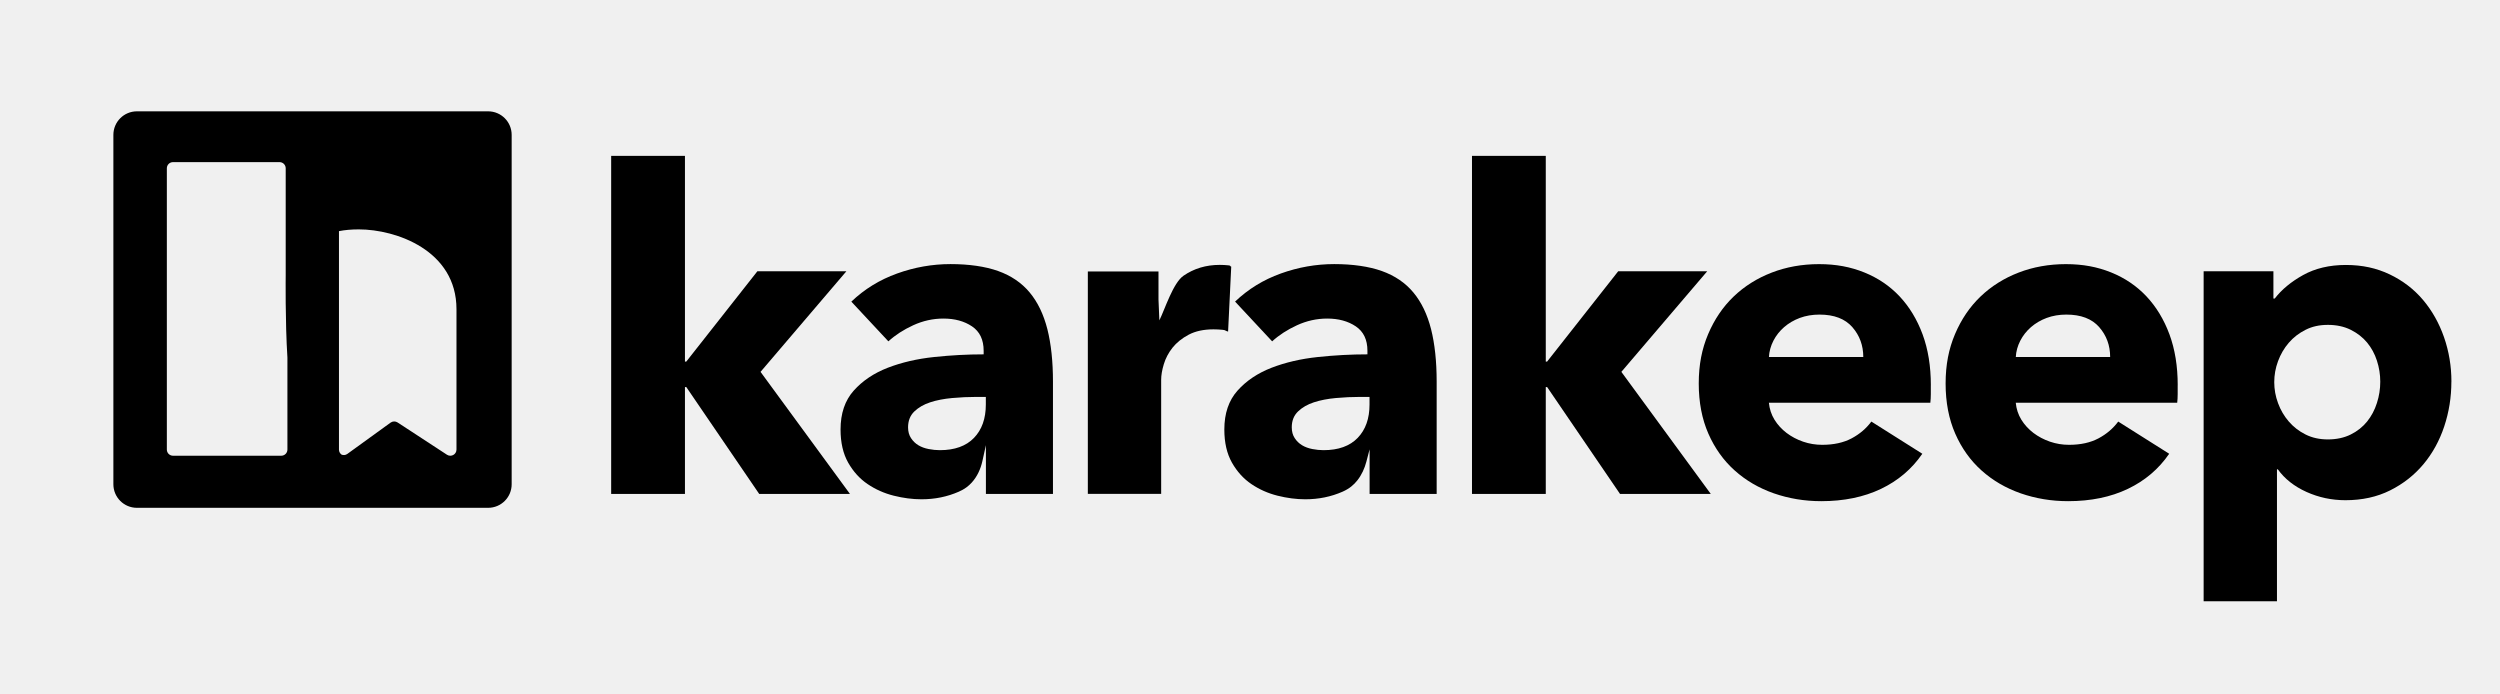
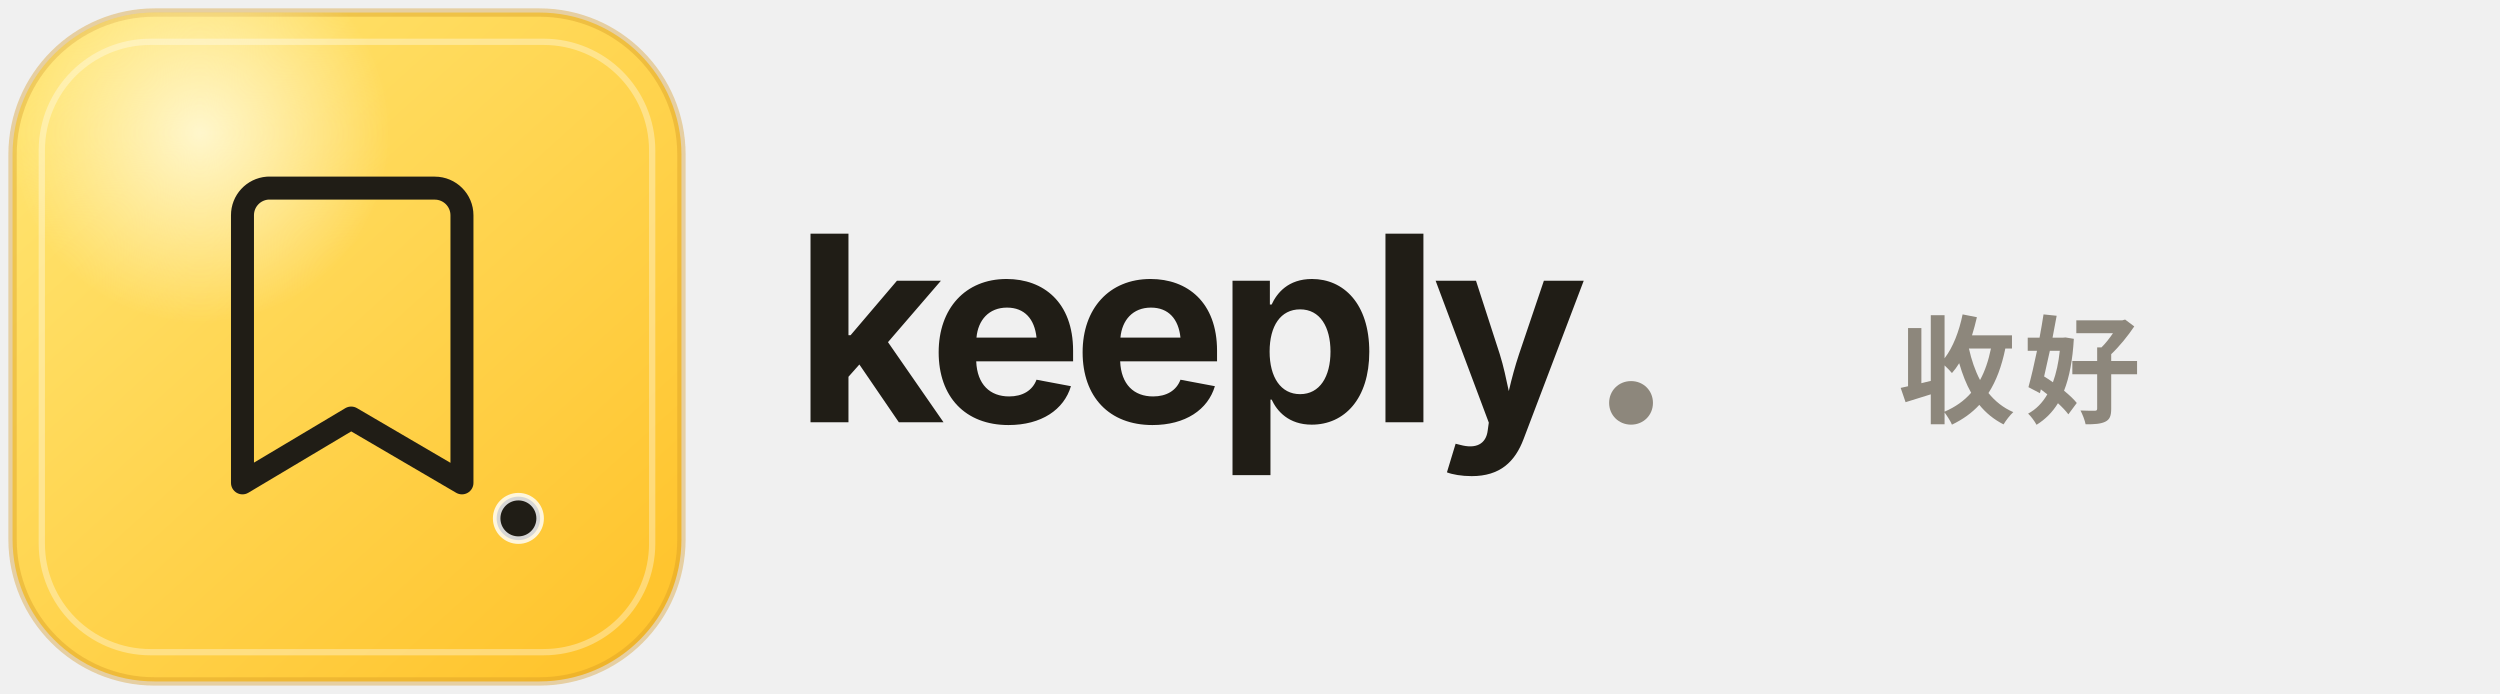
- <svg xmlns="http://www.w3.org/2000/svg" width="100%" height="100%" viewBox="0 0 598 166" version="1.1" xml:space="preserve" style="fill-rule:evenodd;clip-rule:evenodd;stroke-linejoin:round;stroke-miterlimit:2;">
-   <path d="M116.76,26.63L32.75,26.63C29.64,26.63 27.12,29.15 27.12,32.26L27.12,115.84C27.12,118.95 29.64,121.47 32.75,121.47L116.76,121.47C119.87,121.47 122.39,118.95 122.39,115.84L122.39,32.26C122.39,29.15 119.87,26.63 116.76,26.63ZM68.75,107.54C68.75,108.35 68.09,109.01 67.28,109.01L41.38,109.01C40.57,109.01 39.91,108.35 39.91,107.54L39.91,40.25C39.91,39.44 40.57,38.78 41.38,38.78L66.87,38.78C67.68,38.78 68.34,39.44 68.34,40.25L68.34,65.86C68.34,65.86 68.2,76.88 68.75,85.53L68.75,107.54ZM109.19,107.54C109.19,108.71 107.89,109.41 106.91,108.77L95.1,101.05C94.59,100.72 93.93,100.73 93.43,101.09L83.08,108.58C82.65,108.89 82.14,108.92 81.71,108.75C81.33,108.48 81.08,108.05 81.08,107.55L81.08,55.29C82.48,55.01 84.04,54.87 85.84,54.87C94.69,54.87 109.19,59.86 109.19,73.96L109.19,107.54Z" style="fill-rule:nonzero;" />
-   <g transform="matrix(1,0,0,1,9,0)">
-     <path d="M194.31,118.15L172.6,118.15L155.16,92.58L154.84,92.58L154.84,118.15L137.19,118.15L137.19,37.28L154.84,37.28L154.84,86.49L155.16,86.49L172.17,64.88L193.46,64.88L172.92,88.95L194.31,118.15Z" style="fill-rule:nonzero;" />
-     <path d="M194.63,72.16C197.77,69.16 201.42,66.92 205.59,65.42C209.76,63.92 214.02,63.17 218.37,63.17C222.72,63.17 226.66,63.72 229.76,64.83C232.86,65.94 235.38,67.65 237.3,69.96C239.23,72.28 240.63,75.2 241.53,78.73C242.42,82.26 242.87,86.45 242.87,91.3L242.87,118.15L226.83,118.15L226.83,106.48L225.99,110.29C225.57,112.18 224.75,113.99 223.45,115.42C222.67,116.28 221.73,117.01 220.35,117.61C217.6,118.82 214.63,119.43 211.42,119.43C209.28,119.43 207.07,119.14 204.79,118.57C202.51,118 200.42,117.07 198.53,115.79C196.64,114.51 195.09,112.79 193.88,110.66C192.67,108.52 192.06,105.88 192.06,102.74C192.06,98.89 193.11,95.79 195.22,93.43C197.32,91.08 200.03,89.26 203.35,87.97C206.67,86.69 210.36,85.83 214.42,85.4C218.49,84.97 222.44,84.76 226.29,84.76L226.29,83.9C226.29,81.26 225.36,79.32 223.51,78.07C221.65,76.82 219.37,76.2 216.66,76.2C214.16,76.2 211.76,76.74 209.44,77.8C207.12,78.87 205.14,80.15 203.5,81.65L194.62,72.13L194.63,72.16ZM226.83,94.94L224.58,94.94C222.66,94.94 220.71,95.03 218.75,95.21C216.79,95.39 215.04,95.73 213.51,96.23C211.98,96.73 210.71,97.46 209.71,98.42C208.71,99.38 208.21,100.65 208.21,102.22C208.21,103.22 208.44,104.08 208.91,104.79C209.37,105.5 209.96,106.07 210.67,106.5C211.38,106.93 212.2,107.23 213.13,107.41C214.06,107.59 214.95,107.68 215.8,107.68C219.37,107.68 222.09,106.7 223.98,104.74C225.87,102.78 226.81,100.12 226.81,96.77L226.81,94.95L226.83,94.94Z" style="fill-rule:nonzero;" />
-     <path d="M284.76,79.32C283.97,79.11 284.21,78.96 283.46,78.89C282.71,78.82 281.98,78.78 281.27,78.78C278.92,78.78 276.94,79.21 275.33,80.06C273.73,80.91 272.44,81.95 271.48,83.15C270.52,84.36 269.82,85.68 269.39,87.1C268.96,88.52 268.75,89.77 268.75,90.83L268.75,118.14L251.21,118.14L251.21,64.93L268.11,64.93L268.11,71.63L268.32,76.63C269.67,73.9 271.6,67.68 274.1,65.95C276.6,64.23 279.48,63.36 282.76,63.36C283.47,63.36 284.17,63.4 284.85,63.47C285.53,63.54 285.08,63.65 285.51,63.79L284.76,79.3L284.76,79.32Z" style="fill-rule:nonzero;" />
-     <path d="M286.41,72.16C289.55,69.16 293.2,66.92 297.37,65.42C301.54,63.92 305.8,63.17 310.15,63.17C314.5,63.17 318.44,63.72 321.54,64.83C324.64,65.94 327.16,67.65 329.08,69.96C331.01,72.28 332.41,75.2 333.31,78.73C334.2,82.26 334.65,86.45 334.65,91.3L334.65,118.15L318.61,118.15L318.61,107.48L317.83,110.45C317.41,112.05 316.71,113.59 315.69,114.89C314.83,115.98 313.79,116.88 312.15,117.61C309.4,118.82 306.43,119.43 303.22,119.43C301.08,119.43 298.87,119.14 296.59,118.57C294.31,118 292.22,117.07 290.33,115.79C288.44,114.51 286.89,112.79 285.68,110.66C284.47,108.52 283.86,105.88 283.86,102.74C283.86,98.89 284.91,95.79 287.02,93.43C289.12,91.08 291.83,89.26 295.15,87.97C298.47,86.69 302.16,85.83 306.22,85.4C310.29,84.97 314.24,84.76 318.09,84.76L318.09,83.9C318.09,81.26 317.16,79.32 315.31,78.07C313.45,76.82 311.17,76.2 308.46,76.2C305.96,76.2 303.56,76.74 301.24,77.8C298.92,78.87 296.94,80.15 295.3,81.65L286.42,72.13L286.41,72.16ZM318.61,94.94L316.36,94.94C314.44,94.94 312.49,95.03 310.53,95.21C308.57,95.39 306.82,95.73 305.29,96.23C303.76,96.73 302.49,97.46 301.49,98.42C300.49,99.38 299.99,100.65 299.99,102.22C299.99,103.22 300.22,104.08 300.69,104.79C301.15,105.5 301.74,106.07 302.45,106.5C303.16,106.93 303.98,107.23 304.91,107.41C305.84,107.59 306.73,107.68 307.58,107.68C311.15,107.68 313.87,106.7 315.76,104.74C317.65,102.78 318.59,100.12 318.59,96.77L318.59,94.95L318.61,94.94Z" style="fill-rule:nonzero;" />
-     <path d="M400.22,118.15L378.51,118.15L361.07,92.58L360.75,92.58L360.75,118.15L343.1,118.15L343.1,37.28L360.75,37.28L360.75,86.49L361.07,86.49L378.08,64.88L399.37,64.88L378.83,88.95L400.22,118.15Z" style="fill-rule:nonzero;" />
-     <path d="M452.85,92.16L452.85,94.3C452.85,95.01 452.81,95.69 452.74,96.33L414.12,96.33C414.26,97.83 414.71,99.18 415.46,100.4C416.21,101.61 417.17,102.66 418.35,103.56C419.53,104.45 420.85,105.15 422.31,105.65C423.77,106.15 425.29,106.4 426.86,106.4C429.64,106.4 431.99,105.88 433.92,104.85C435.85,103.82 437.41,102.48 438.63,100.84L450.82,108.54C448.32,112.18 445.03,114.98 440.93,116.94C436.83,118.9 432.07,119.88 426.65,119.88C422.66,119.88 418.88,119.25 415.31,118.01C411.74,116.76 408.62,114.94 405.95,112.55C403.28,110.16 401.17,107.22 399.64,103.72C398.11,100.23 397.34,96.23 397.34,91.74C397.34,87.25 398.09,83.45 399.59,79.92C401.09,76.39 403.12,73.39 405.69,70.93C408.26,68.47 411.29,66.56 414.78,65.21C418.27,63.86 422.05,63.18 426.12,63.18C430.19,63.18 433.64,63.84 436.92,65.16C440.2,66.48 443.02,68.39 445.37,70.88C447.72,73.38 449.56,76.41 450.88,79.97C452.2,83.54 452.86,87.6 452.86,92.16L452.85,92.16ZM436.7,85.42C436.7,82.64 435.83,80.25 434.08,78.25C432.33,76.25 429.71,75.25 426.22,75.25C424.51,75.25 422.94,75.52 421.51,76.05C420.08,76.58 418.84,77.32 417.77,78.24C416.7,79.17 415.84,80.26 415.2,81.5C414.56,82.75 414.2,84.05 414.13,85.4L436.7,85.4L436.7,85.42Z" style="fill-rule:nonzero;" />
-     <path d="M511.9,92.16L511.9,94.3C511.9,95.01 511.86,95.69 511.79,96.33L473.17,96.33C473.31,97.83 473.76,99.18 474.51,100.4C475.26,101.61 476.22,102.66 477.4,103.56C478.58,104.45 479.9,105.15 481.36,105.65C482.82,106.15 484.34,106.4 485.91,106.4C488.69,106.4 491.04,105.88 492.97,104.85C494.9,103.82 496.46,102.48 497.68,100.84L509.87,108.54C507.37,112.18 504.08,114.98 499.98,116.94C495.88,118.9 491.12,119.88 485.7,119.88C481.71,119.88 477.93,119.25 474.36,118.01C470.79,116.76 467.67,114.94 465,112.55C462.33,110.16 460.22,107.22 458.69,103.72C457.16,100.23 456.39,96.23 456.39,91.74C456.39,87.25 457.14,83.45 458.64,79.92C460.14,76.39 462.17,73.39 464.74,70.93C467.31,68.47 470.34,66.56 473.83,65.21C477.32,63.86 481.1,63.18 485.17,63.18C489.24,63.18 492.69,63.84 495.97,65.16C499.25,66.48 502.07,68.39 504.42,70.88C506.77,73.38 508.61,76.41 509.93,79.97C511.25,83.54 511.91,87.6 511.91,92.16L511.9,92.16ZM495.75,85.42C495.75,82.64 494.88,80.25 493.13,78.25C491.38,76.25 488.76,75.25 485.27,75.25C483.56,75.25 481.99,75.52 480.56,76.05C479.13,76.58 477.89,77.32 476.82,78.24C475.75,79.17 474.89,80.26 474.25,81.5C473.61,82.75 473.25,84.05 473.18,85.4L495.75,85.4L495.75,85.42Z" style="fill-rule:nonzero;" />
-     <path d="M577.37,91.3C577.37,95.01 576.8,98.57 575.66,102C574.52,105.42 572.86,108.44 570.69,111.04C568.51,113.64 565.86,115.73 562.72,117.3C559.58,118.87 556.02,119.65 552.02,119.65C548.74,119.65 545.64,118.99 542.71,117.67C539.79,116.35 537.5,114.55 535.86,112.27L535.65,112.27L535.65,143.83L518.11,143.83L518.11,64.88L534.8,64.88L534.8,71.41L535.12,71.41C536.76,69.27 539.02,67.4 541.91,65.79C544.8,64.19 548.2,63.38 552.13,63.38C556.06,63.38 559.47,64.13 562.61,65.63C565.75,67.13 568.4,69.16 570.58,71.73C572.75,74.3 574.43,77.28 575.61,80.66C576.79,84.05 577.38,87.6 577.38,91.3L577.37,91.3ZM560.36,91.3C560.36,89.59 560.09,87.91 559.56,86.27C559.03,84.63 558.24,83.19 557.21,81.94C556.17,80.69 554.87,79.68 553.3,78.89C551.73,78.11 549.91,77.71 547.84,77.71C545.77,77.71 544.06,78.1 542.49,78.89C540.92,79.68 539.58,80.71 538.48,81.99C537.37,83.27 536.52,84.74 535.91,86.38C535.3,88.02 535,89.7 535,91.41C535,93.12 535.3,94.8 535.91,96.44C536.51,98.08 537.37,99.54 538.48,100.83C539.59,102.11 540.92,103.15 542.49,103.93C544.06,104.72 545.84,105.11 547.84,105.11C549.84,105.11 551.73,104.72 553.3,103.93C554.87,103.15 556.17,102.11 557.21,100.83C558.24,99.55 559.03,98.07 559.56,96.39C560.1,94.72 560.36,93.02 560.36,91.31L560.36,91.3Z" style="fill-rule:nonzero;" />
-   </g>
+ <svg xmlns="http://www.w3.org/2000/svg" viewBox="0 0 598 166" role="img" aria-label="keeply. 收好">
+   <defs>
+     <linearGradient id="gold" x1="12%" y1="8%" x2="88%" y2="92%">
+       <stop offset="0" stop-color="#ffe36e" />
+       <stop offset="1" stop-color="#ffc52f" />
+     </linearGradient>
+     <radialGradient id="shine" cx="28%" cy="18%" r="62%">
+       <stop offset="0" stop-color="#fff9d7" stop-opacity=".9" />
+       <stop offset=".46" stop-color="#fff9d7" stop-opacity="0" />
+     </radialGradient>
+   </defs>
+   <rect x="3" y="3" width="160" height="160" rx="34" fill="url(#gold)" stroke="#d59a24" stroke-opacity=".38" stroke-width="2" />
+   <rect x="3" y="3" width="160" height="160" rx="34" fill="url(#shine)" />
+   <rect x="10" y="10" width="146" height="146" rx="26" fill="none" stroke="#fff" stroke-opacity=".34" stroke-width="1.5" />
+   <path d="M64 45h40a6.5 6.5 0 0 1 6.5 6.5v64L84 100l-26 15.5v-64A6.5 6.5 0 0 1 64 45Z" fill="none" stroke="#201d16" stroke-width="5.5" stroke-linecap="round" stroke-linejoin="round" />
+   <circle cx="124" cy="124" r="5.2" fill="#201d16" stroke="#fff" stroke-opacity=".82" stroke-width="1.8" />
+   <text x="190" y="101" fill="#201d16" font-family="Inter, ui-sans-serif, system-ui, -apple-system, BlinkMacSystemFont, 'Segoe UI', sans-serif" font-size="62" font-weight="750" letter-spacing="-2.5">keeply<tspan fill="#8d877c">.</tspan>
+   </text>
+   <text x="454" y="99" fill="#8d877c" font-family="Inter, ui-sans-serif, system-ui, -apple-system, BlinkMacSystemFont, 'Segoe UI', sans-serif" font-size="28" font-weight="600" letter-spacing="2">收好</text>
</svg>
